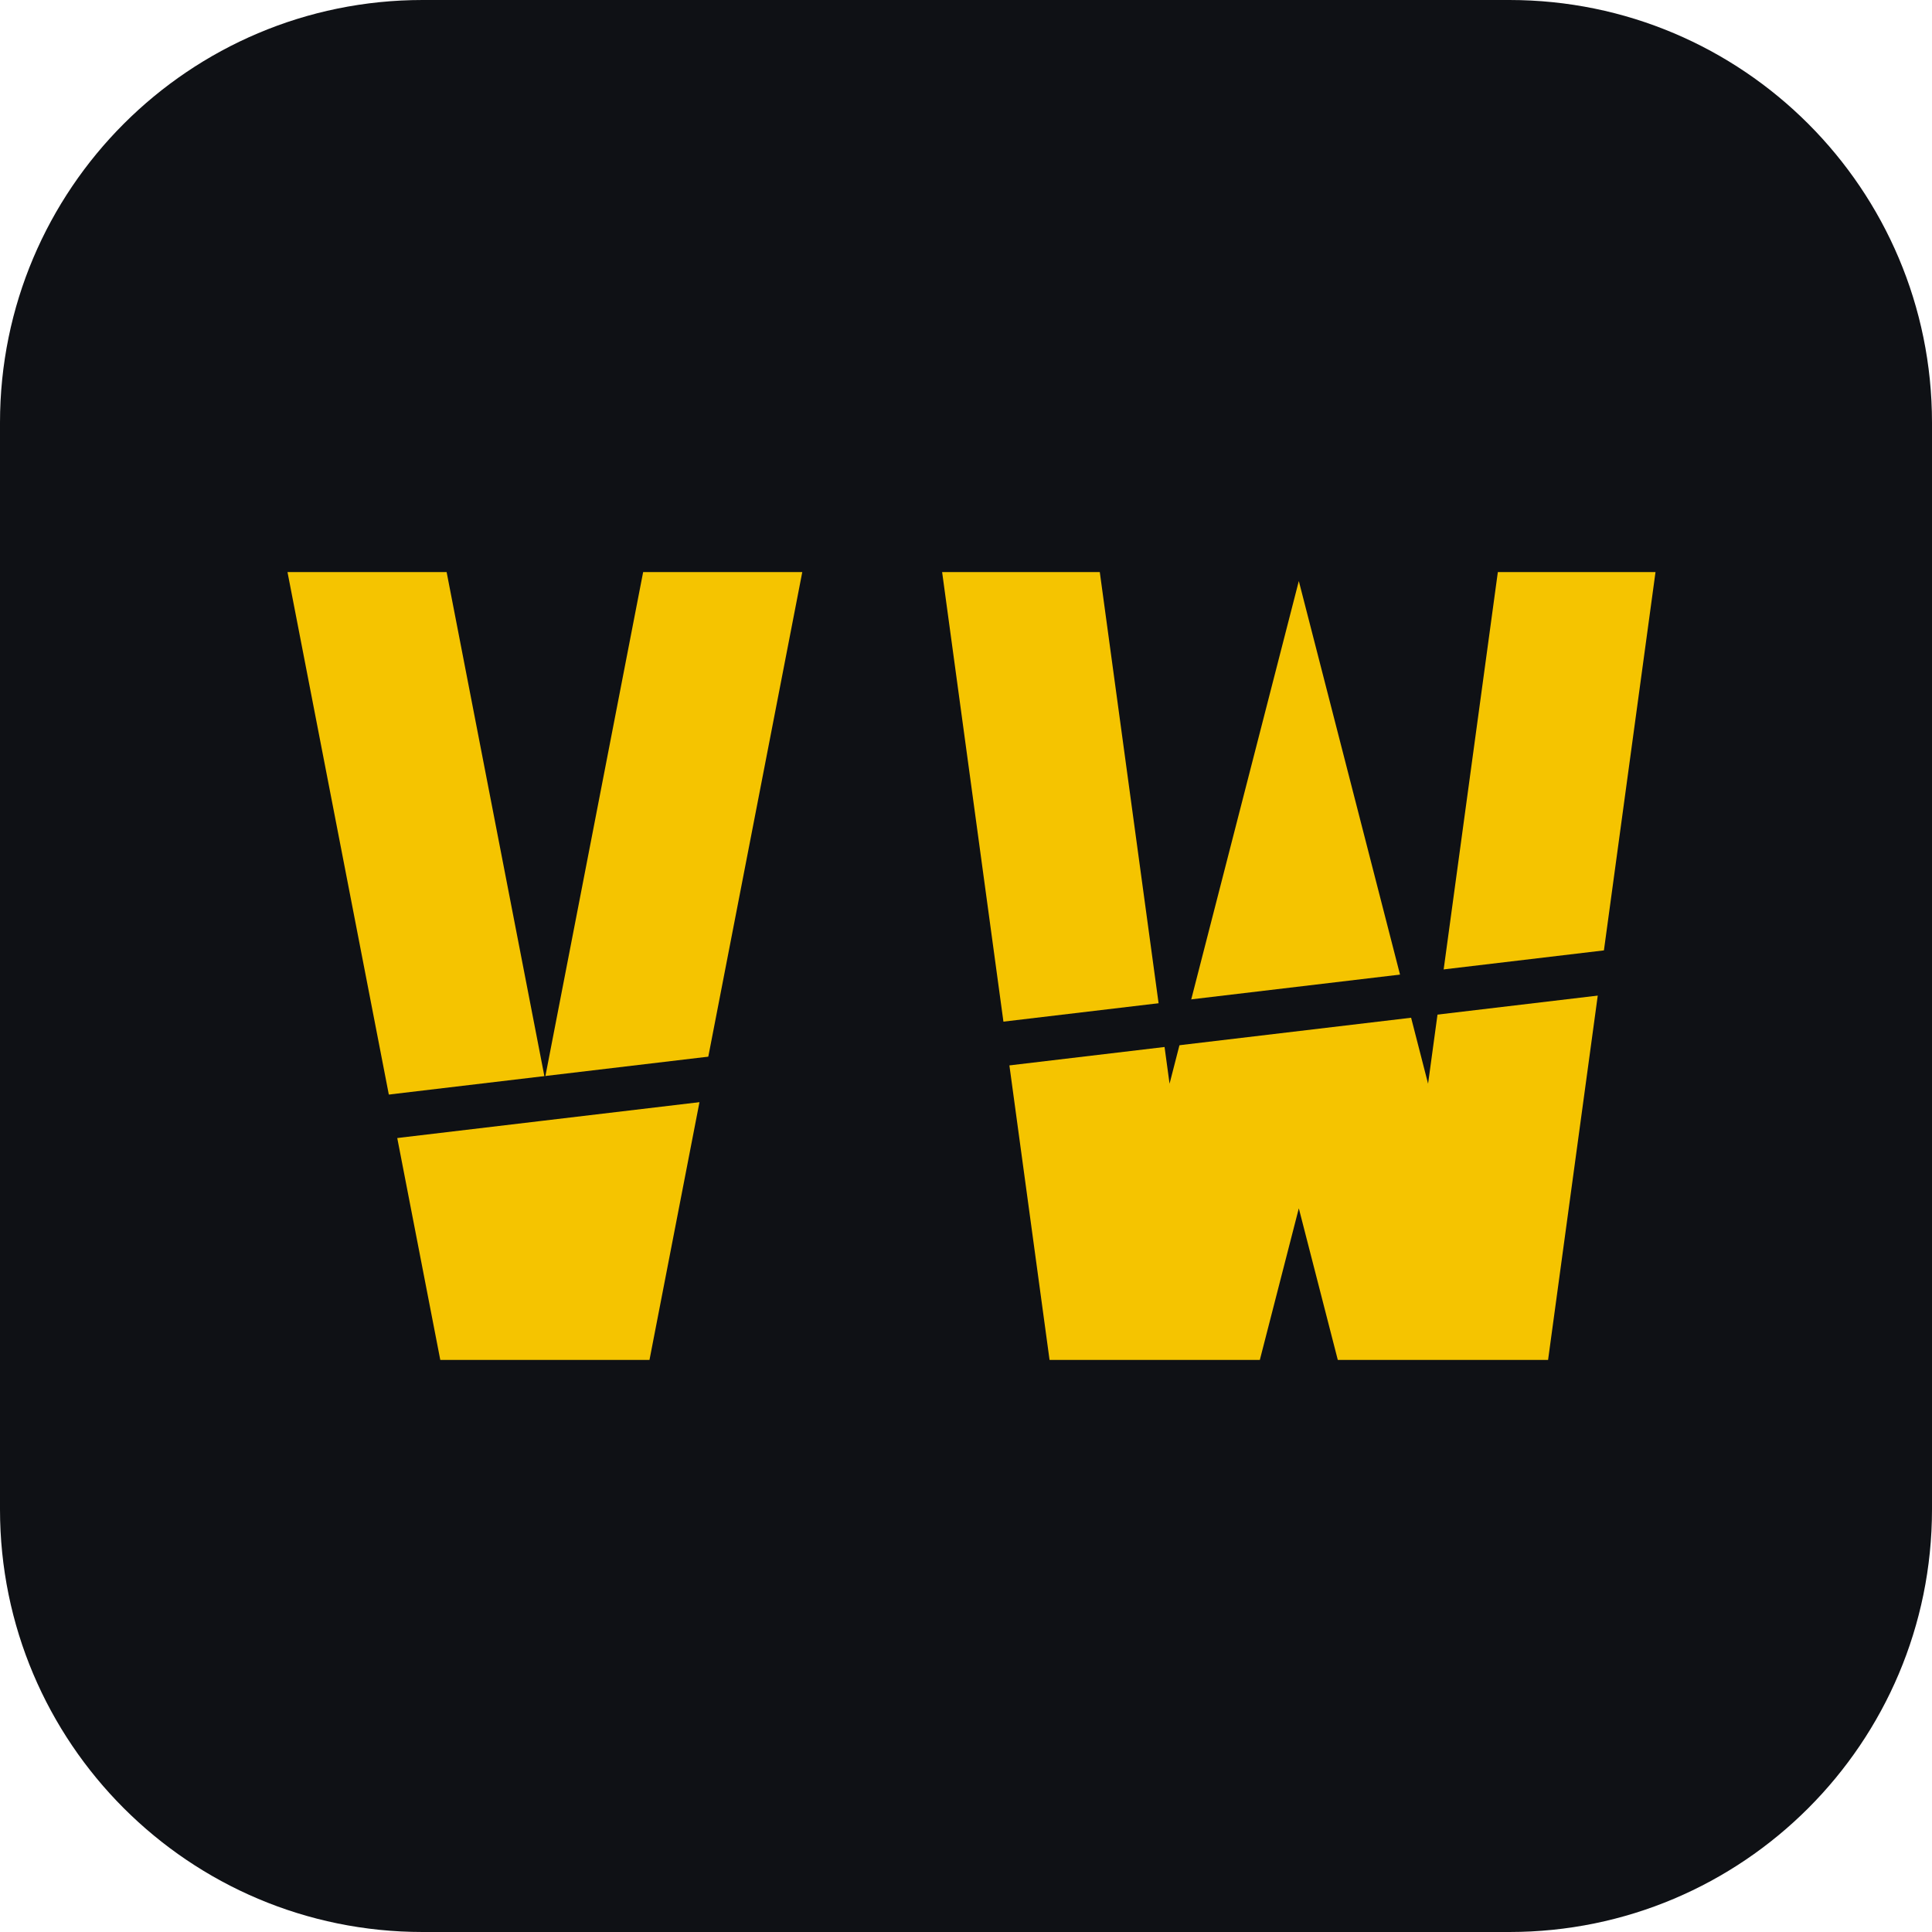
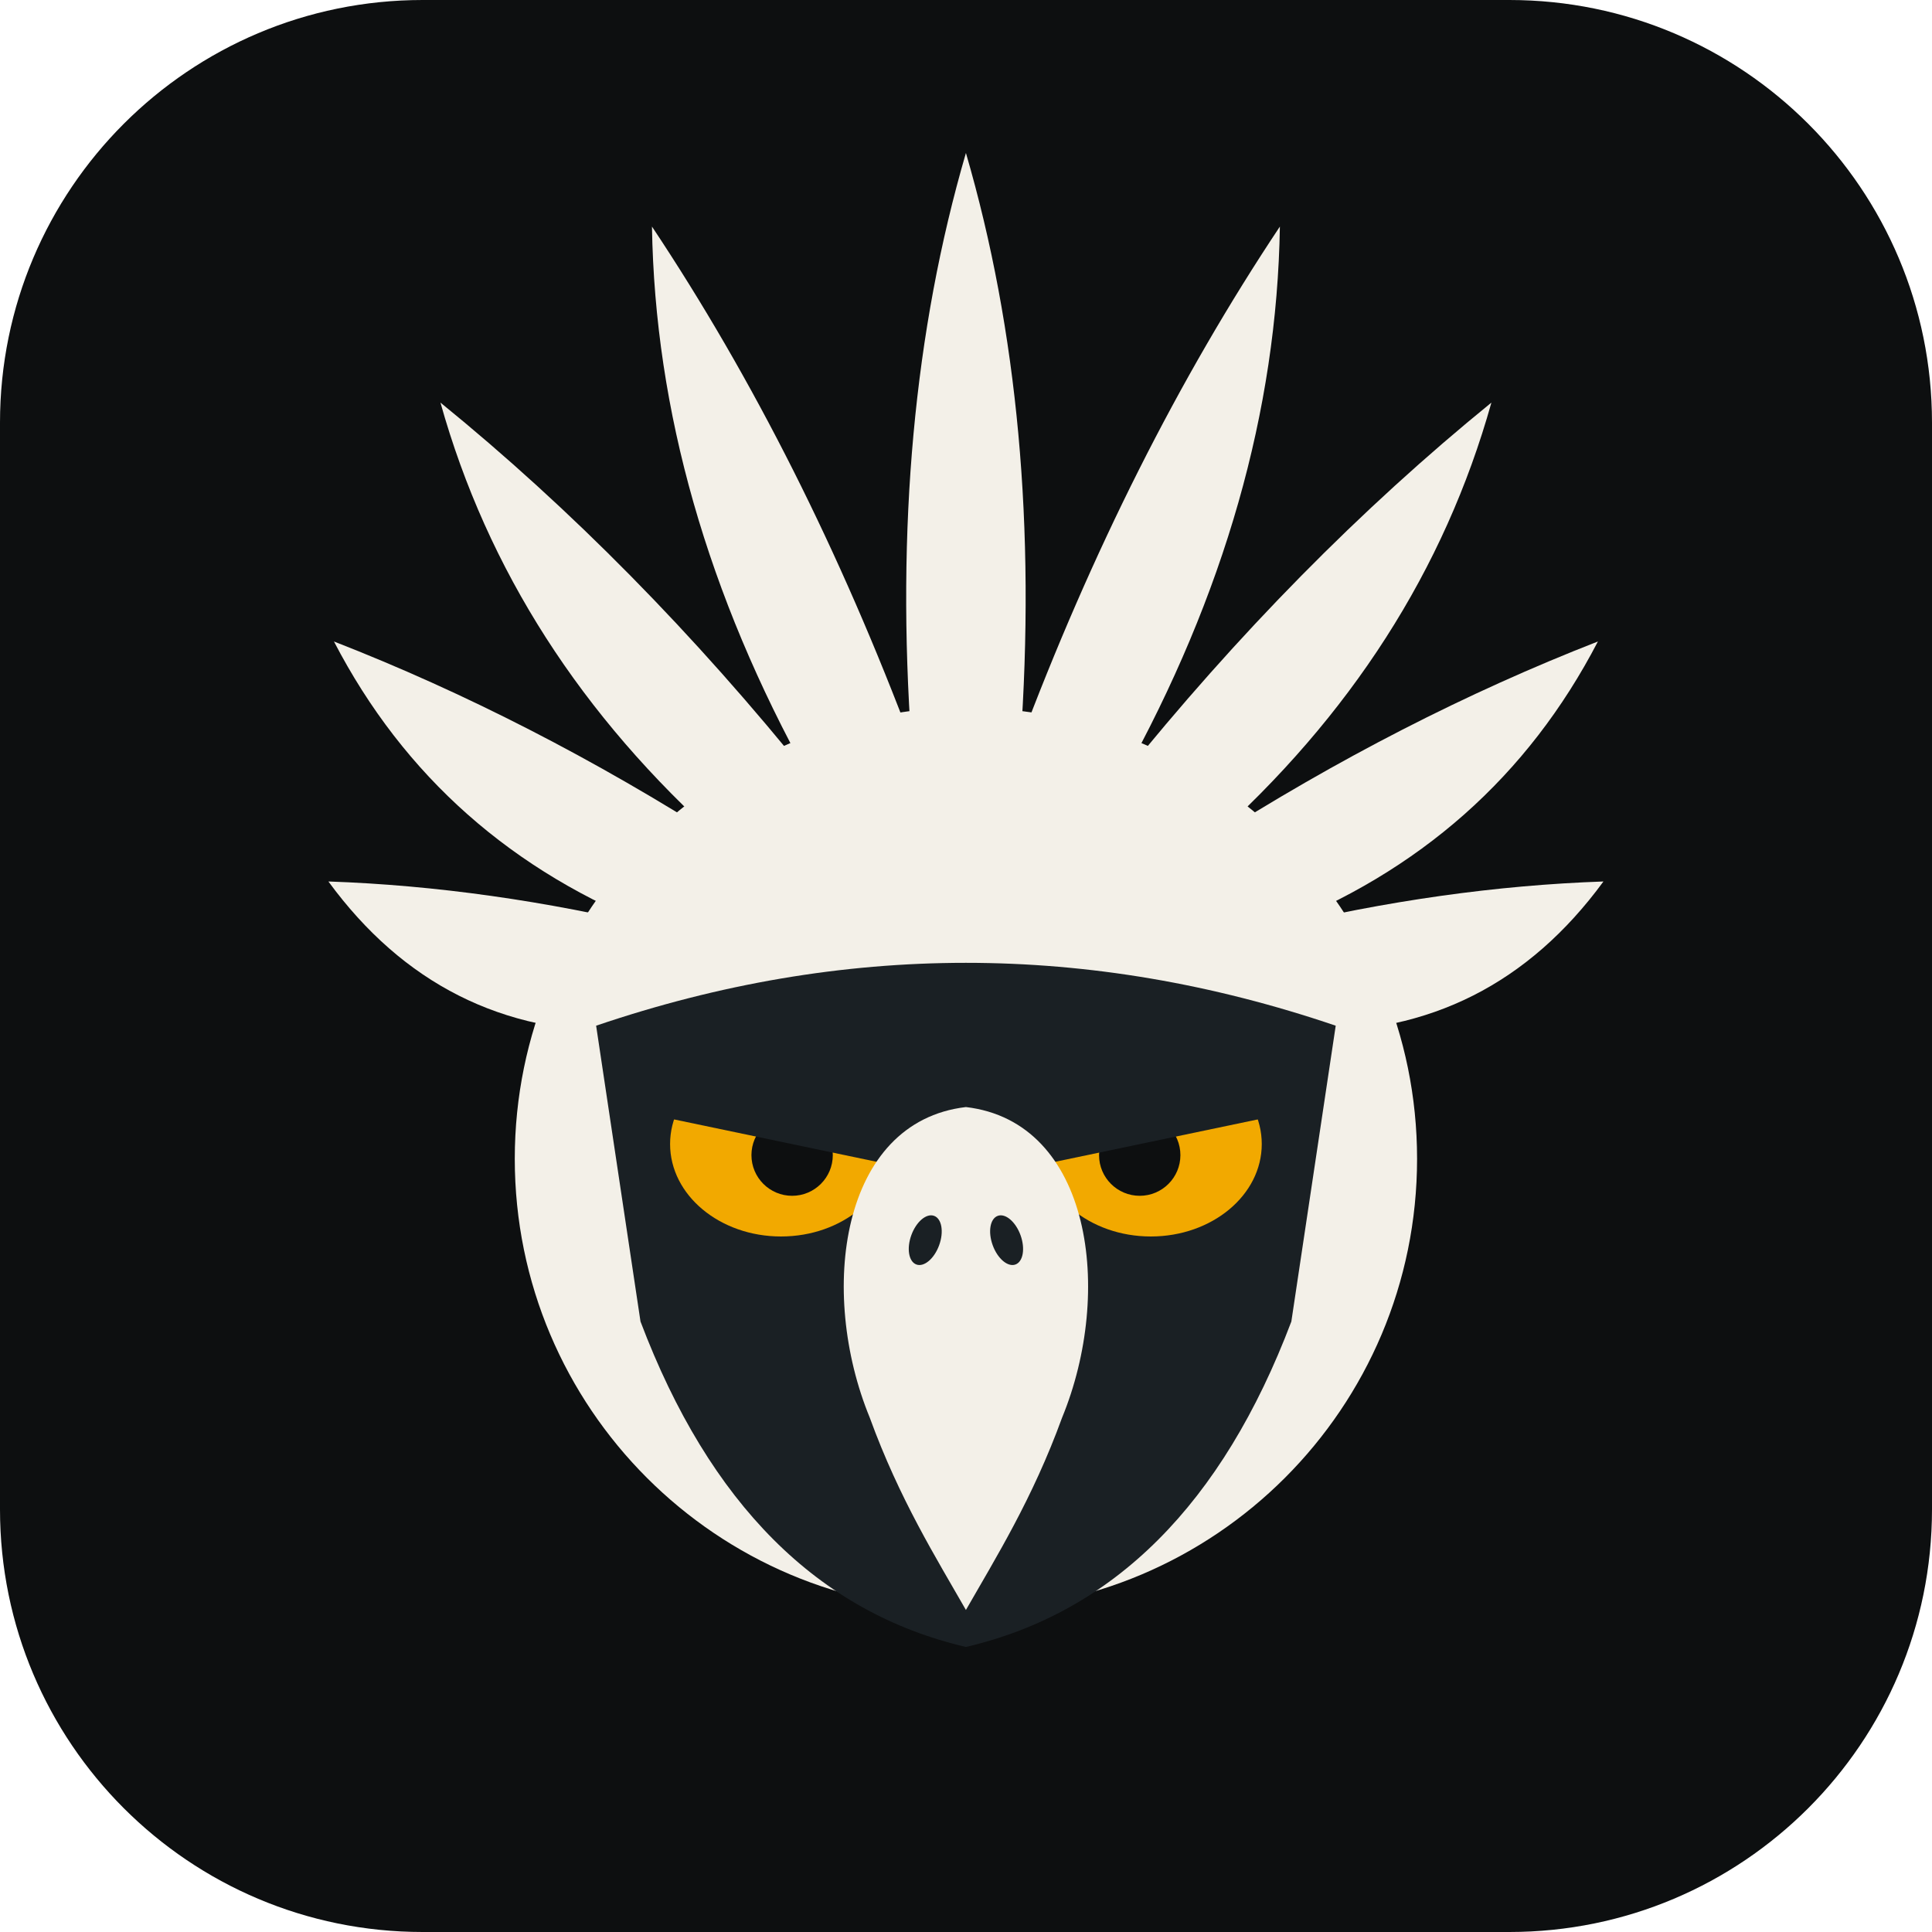
- <svg xmlns="http://www.w3.org/2000/svg" viewBox="0 0 512 512" role="img" aria-label="VW Wallet Investments">
-   <rect width="512" height="512" rx="112" fill="#0F1115" />
-   <g transform="translate(256 256) scale(.9) translate(-254 -266)">
-     <defs>
-       <clipPath id="c">
-         <rect x="0" y="150" width="512" height="232" />
-       </clipPath>
-     </defs>
-     <g clip-path="url(#c)" fill="none" stroke="#F5C400" stroke-width="46" stroke-miterlimit="30" stroke-linejoin="miter" stroke-linecap="butt">
-       <polyline points="66,90 130,420 194,90" />
-       <polyline points="262,90 307,420 352,245 397,420 442,90" />
-     </g>
-     <path d="M20 318 L492 262" stroke="#0F1115" stroke-width="13" fill="none" />
+ <svg xmlns="http://www.w3.org/2000/svg" viewBox="0 0 512 512" width="512" height="512">
+   <rect width="512" height="512" rx="112" fill="#0D0F10" />
+   <g transform="translate(5.1 13.1) scale(0.98)">
+     <path d="M164.0,265.6 Q113.9,266.4 83.6,225.0 Q126.9,226.5 173.0,237.6 Z" fill="#F3F0E8" />
+     <path d="M172.9,237.8 Q113.5,214.8 85.1,160.1 Q138.2,180.8 190.2,214.0 Z" fill="#F3F0E8" />
+     <path d="M190.0,214.2 Q132.9,163.3 113.9,95.5 Q166.9,138.6 213.8,196.9 Z" fill="#F3F0E8" />
+     <path d="M213.6,197.0 Q172.3,122.6 171.1,47.9 Q212.2,109.6 241.6,188.0 Z" fill="#F3F0E8" />
+     <path d="M241.3,188.0 Q235.0,100.0 256.0,28.0 Q277.0,100.0 270.7,188.0 Z" fill="#F3F0E8" />
+     <path d="M270.4,188.0 Q299.8,109.6 340.9,47.9 Q339.7,122.6 298.4,197.0 Z" fill="#F3F0E8" />
+     <path d="M298.2,196.9 Q345.1,138.6 398.1,95.5 Q379.1,163.3 322.0,214.2 Z" fill="#F3F0E8" />
+     <path d="M321.8,214.0 Q373.8,180.8 426.9,160.1 Q398.5,214.8 339.1,237.8 Z" fill="#F3F0E8" />
+     <path d="M339.0,237.6 Q385.1,226.5 428.4,225.0 Q398.1,266.4 348.0,265.6 Z" fill="#F3F0E8" />
+     <circle cx="256" cy="300" r="122" fill="#F3F0E8" />
+     <path d="M156.0,264.0 Q256.0,230.0 356.0,264.0 L344.0,344.0 Q316.0,418.0 256.0,432.0 Q196.0,418.0 168.0,344.0 Z" fill="#1A2024" />
+     <ellipse cx="206" cy="296" rx="30" ry="25" fill="#F2A900" />
+     <circle cx="209" cy="299" r="11" fill="#0D0F10" />
+     <polygon points="250.0,252.0 168.0,278.0 168.0,298.0 250.0,292.0" fill="#1A2024" transform="rotate(16 206 286)" />
+     <ellipse cx="306" cy="296" rx="30" ry="25" fill="#F2A900" />
+     <circle cx="303" cy="299" r="11" fill="#0D0F10" />
+     <polygon points="262.0,252.0 344.0,278.0 344.0,298.0 262.0,292.0" fill="#1A2024" transform="rotate(-16 306 286)" />
+     <path d="M256.0,286.0 C290.0,290.0 296.0,336.0 282.0,370.0 C274.0,392.0 264.0,408.0 256.0,422.0 C248.0,408.0 238.0,392.0 230.0,370.0 C216.0,336.0 222.0,290.0 256.0,286.0 Z" fill="#F3F0E8" />
+     <ellipse cx="245" cy="322" rx="4" ry="7" fill="#1A2024" transform="rotate(20 245 322)" />
+     <ellipse cx="267" cy="322" rx="4" ry="7" fill="#1A2024" transform="rotate(-20 267 322)" />
  </g>
</svg>
